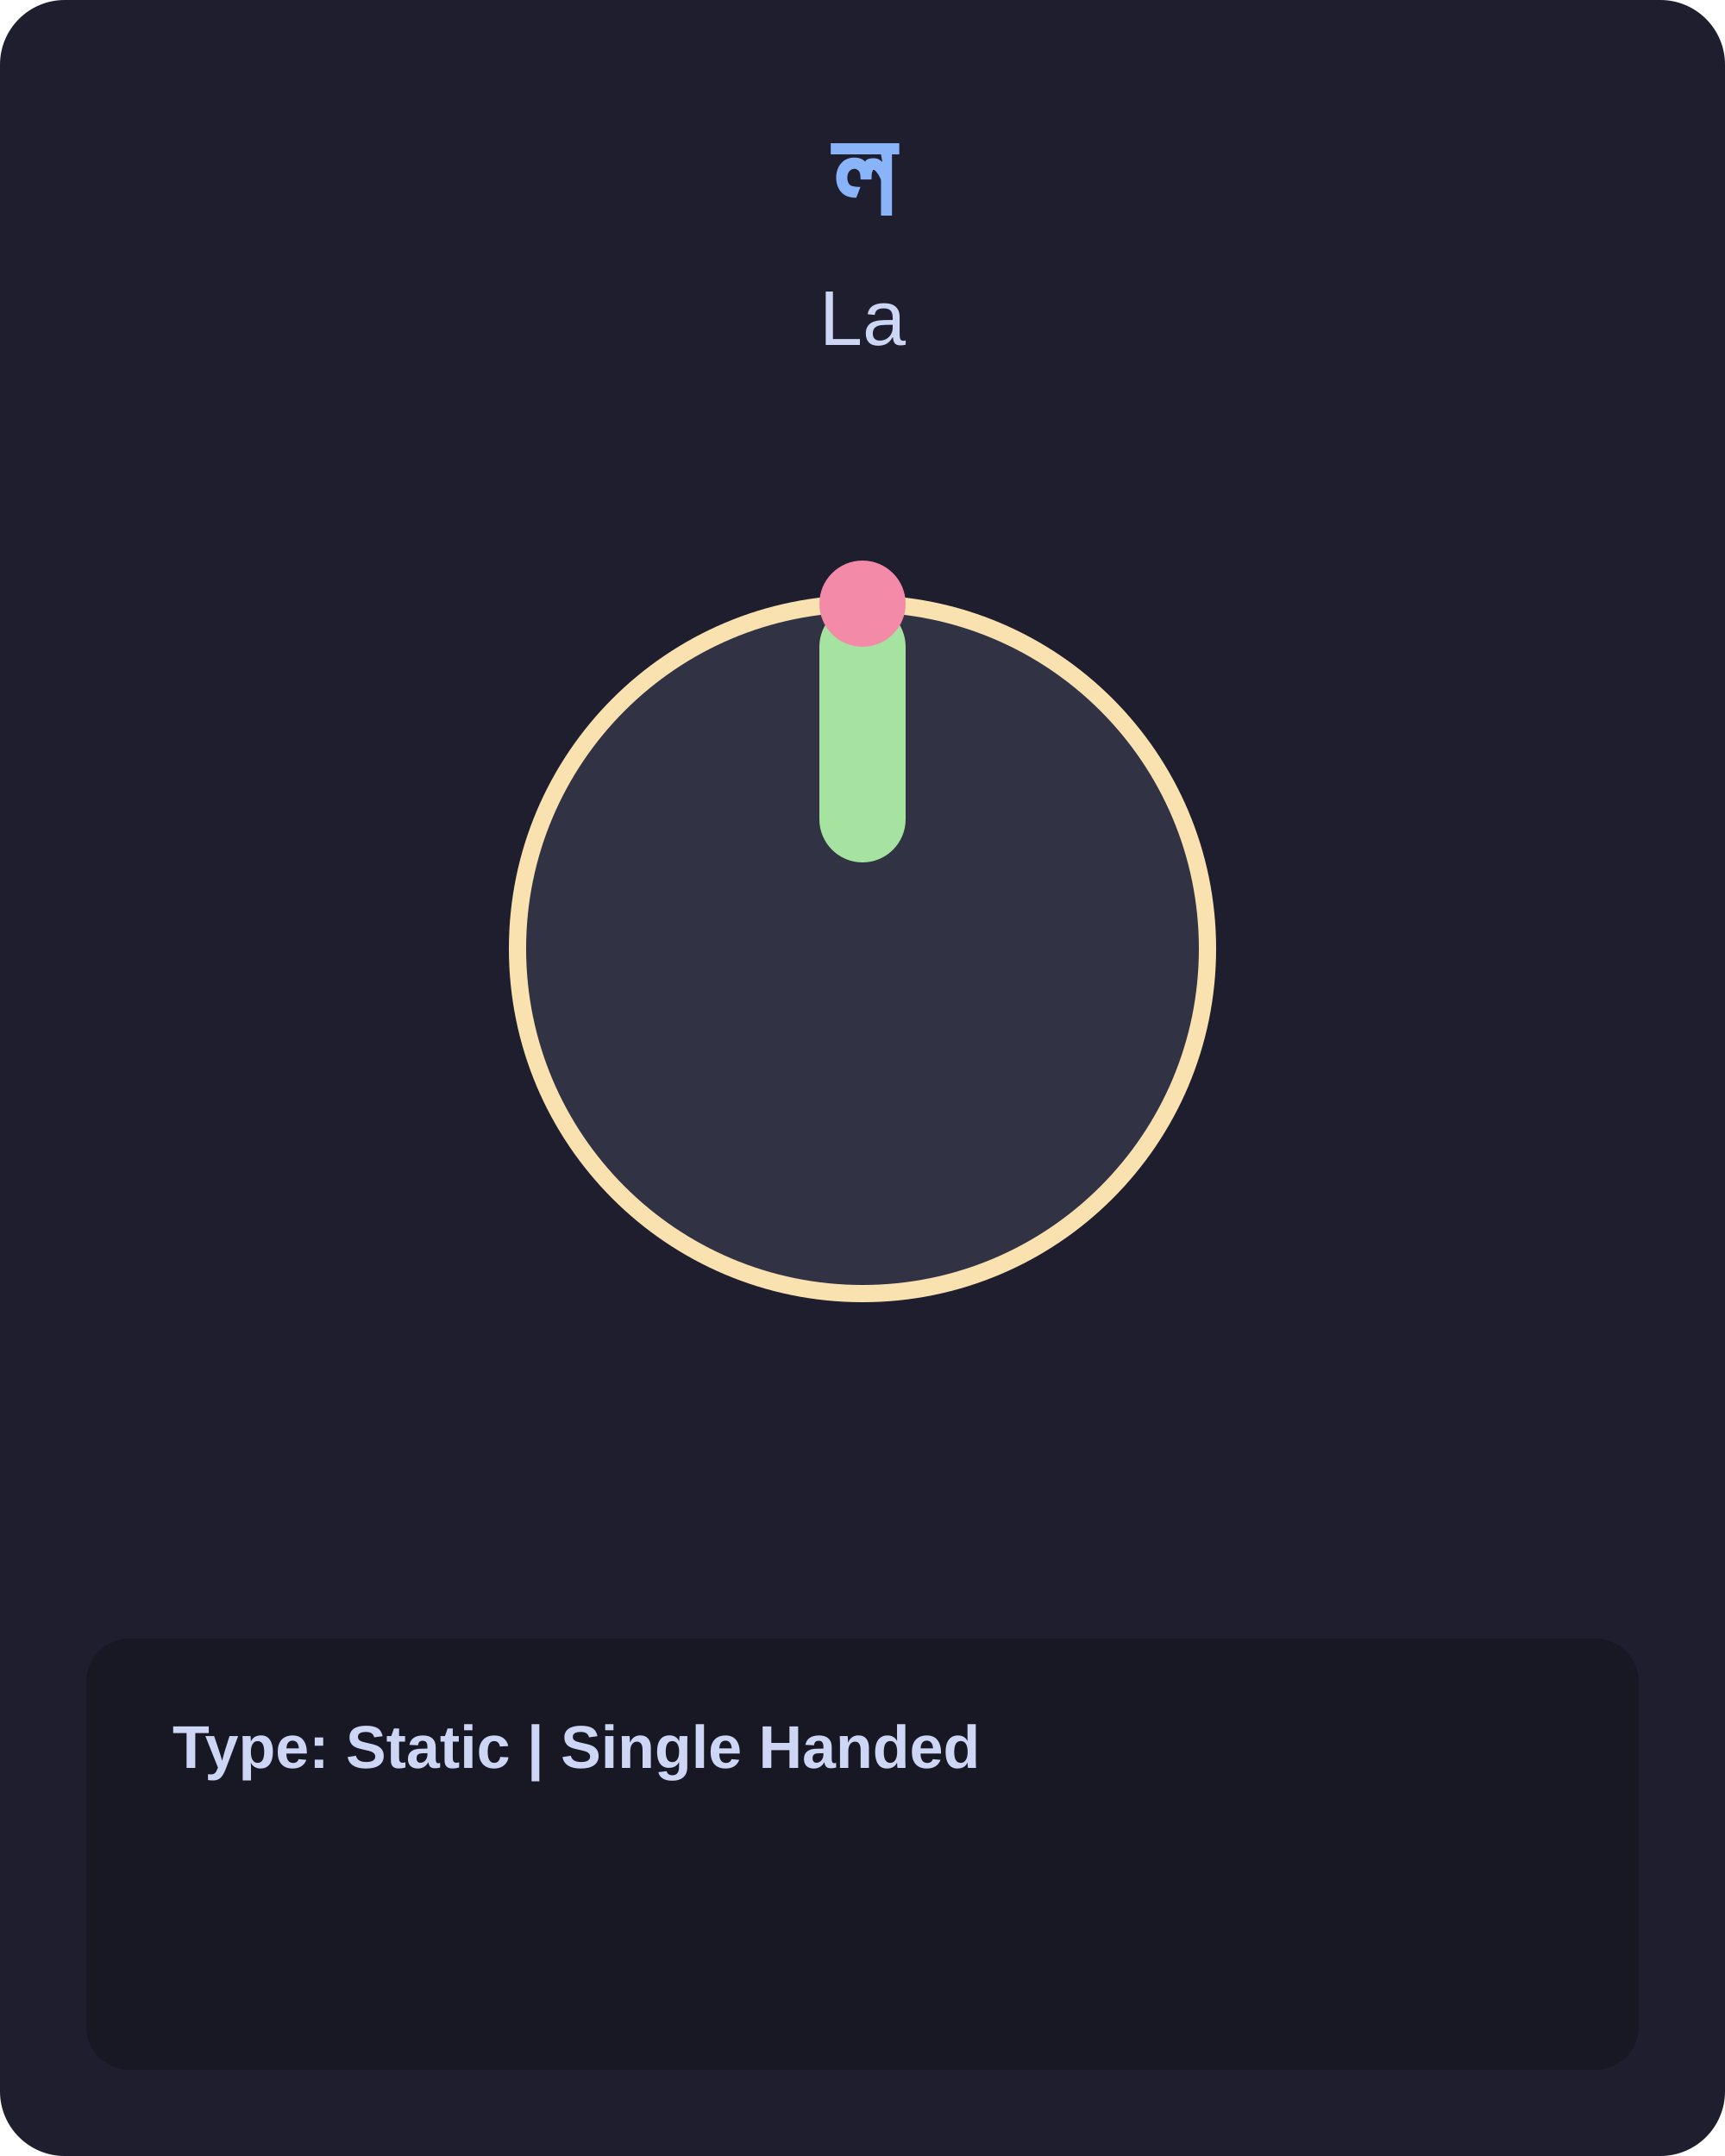
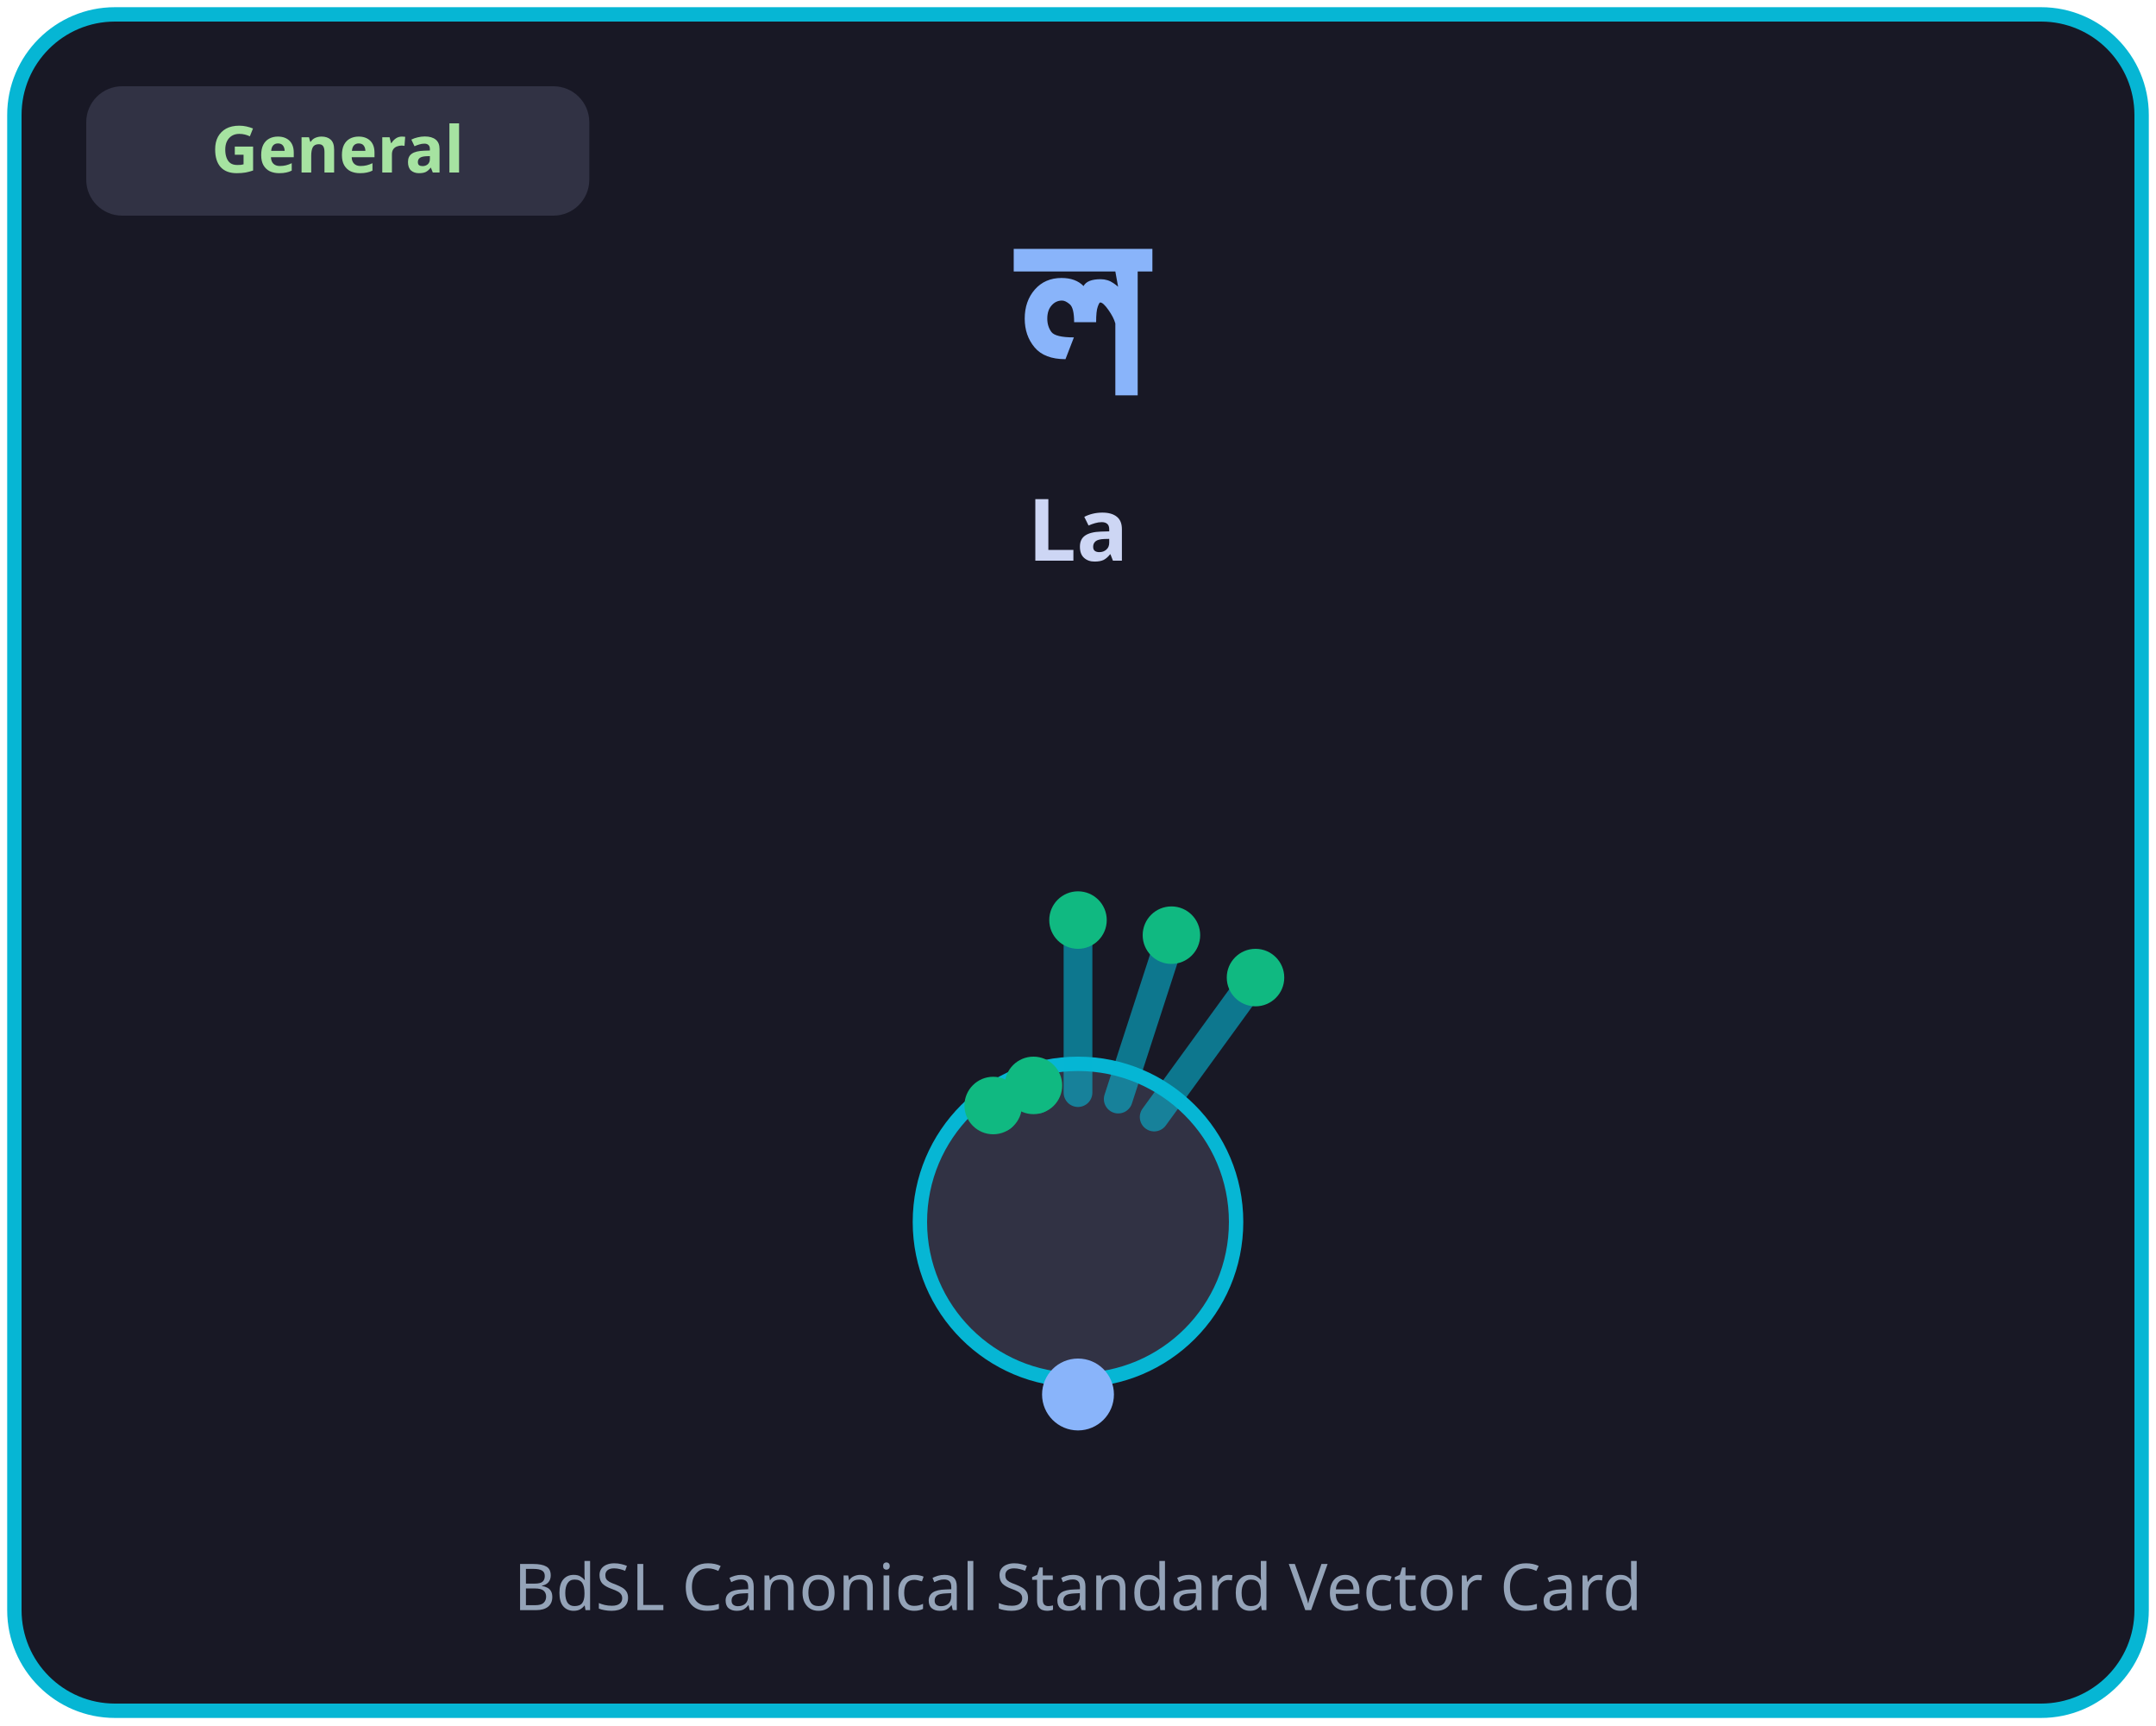
- <svg xmlns="http://www.w3.org/2000/svg" width="400" height="500">
-   <rect width="100%" height="100%" rx="15" fill="#1E1E2E" />
-   <text x="200" y="50" font-family="Arial, sans-serif" font-size="28" font-weight="bold" fill="#89B4FA" text-anchor="middle">ল</text>
-   <text x="200" y="80" font-family="Arial, sans-serif" font-size="18" fill="#CDD6F4" text-anchor="middle">La</text>
-   <circle cx="200" cy="220" r="80" fill="#313244" stroke="#F9E2AF" stroke-width="4" />
-   <rect x="190" y="140" width="20" height="60" rx="10" fill="#A6E3A1" />
-   <circle cx="200" cy="140" r="10" fill="#F38BA8" />
-   <rect x="20" y="380" width="360" height="100" rx="10" fill="#181825" />
-   <text x="40" y="410" font-family="Arial, sans-serif" font-size="14" fill="#CDD6F4" font-weight="bold">Type: Static | Single Handed</text>
-   <text x="40" y="440" font-family="Arial, sans-serif" font-size="12" fill="#A6ADC8">
-         
-     </text>
-   <text x="40" y="460" font-family="Arial, sans-serif" font-size="12" fill="#A6ADC8">
-         
-     </text>
+ <svg xmlns="http://www.w3.org/2000/svg" viewBox="0 0 300 240" width="300" height="240">
+   <rect width="296" height="236" x="2" y="2" rx="14" fill="#181825" stroke="#06B6D4" stroke-width="2" />
+   <rect x="12" y="12" width="70" height="18" rx="5" fill="#313244" />
+   <text x="47" y="24" fill="#A6E3A1" font-family="Segoe UI, sans-serif" font-size="9" font-weight="bold" text-anchor="middle">General</text>
+   <text x="150" y="55" fill="#89B4FA" font-family="SolaimanLipi, Arial, sans-serif" font-size="34" font-weight="bold" text-anchor="middle">ল</text>
+   <text x="150" y="78" fill="#CDD6F4" font-family="Segoe UI, sans-serif" font-size="12" font-weight="bold" text-anchor="middle">La</text>
+   <g transform="translate(0, 10)">
+     <circle cx="150" cy="160" r="22" fill="#313244" stroke="#06B6D4" stroke-width="2" />
+     <circle cx="150" cy="184" r="5" fill="#89B4FA" />
+     <line x1="139.4" y1="145.4" x2="138.2" y2="143.8" stroke="rgba(6, 182, 212, 0.6)" stroke-width="4" stroke-linecap="round" />
+     <circle cx="138.2" cy="143.8" r="4" fill="#10B981" />
+     <line x1="144.4" y1="142.9" x2="143.8" y2="141.0" stroke="rgba(6, 182, 212, 0.6)" stroke-width="4" stroke-linecap="round" />
+     <circle cx="143.8" cy="141.0" r="4" fill="#10B981" />
+     <line x1="150.0" y1="142.0" x2="150.0" y2="118.0" stroke="rgba(6, 182, 212, 0.6)" stroke-width="4" stroke-linecap="round" />
+     <circle cx="150.0" cy="118.0" r="4" fill="#10B981" />
+     <line x1="155.6" y1="142.9" x2="163.0" y2="120.1" stroke="rgba(6, 182, 212, 0.6)" stroke-width="4" stroke-linecap="round" />
+     <circle cx="163.0" cy="120.1" r="4" fill="#10B981" />
+     <line x1="160.6" y1="145.4" x2="174.7" y2="126.0" stroke="rgba(6, 182, 212, 0.6)" stroke-width="4" stroke-linecap="round" />
+     <circle cx="174.7" cy="126.0" r="4" fill="#10B981" />
+   </g>
+   <text x="150" y="224" fill="#94A3B8" font-family="Segoe UI, sans-serif" font-size="9" text-anchor="middle">BdSL Canonical Standard Vector Card</text>
</svg>
